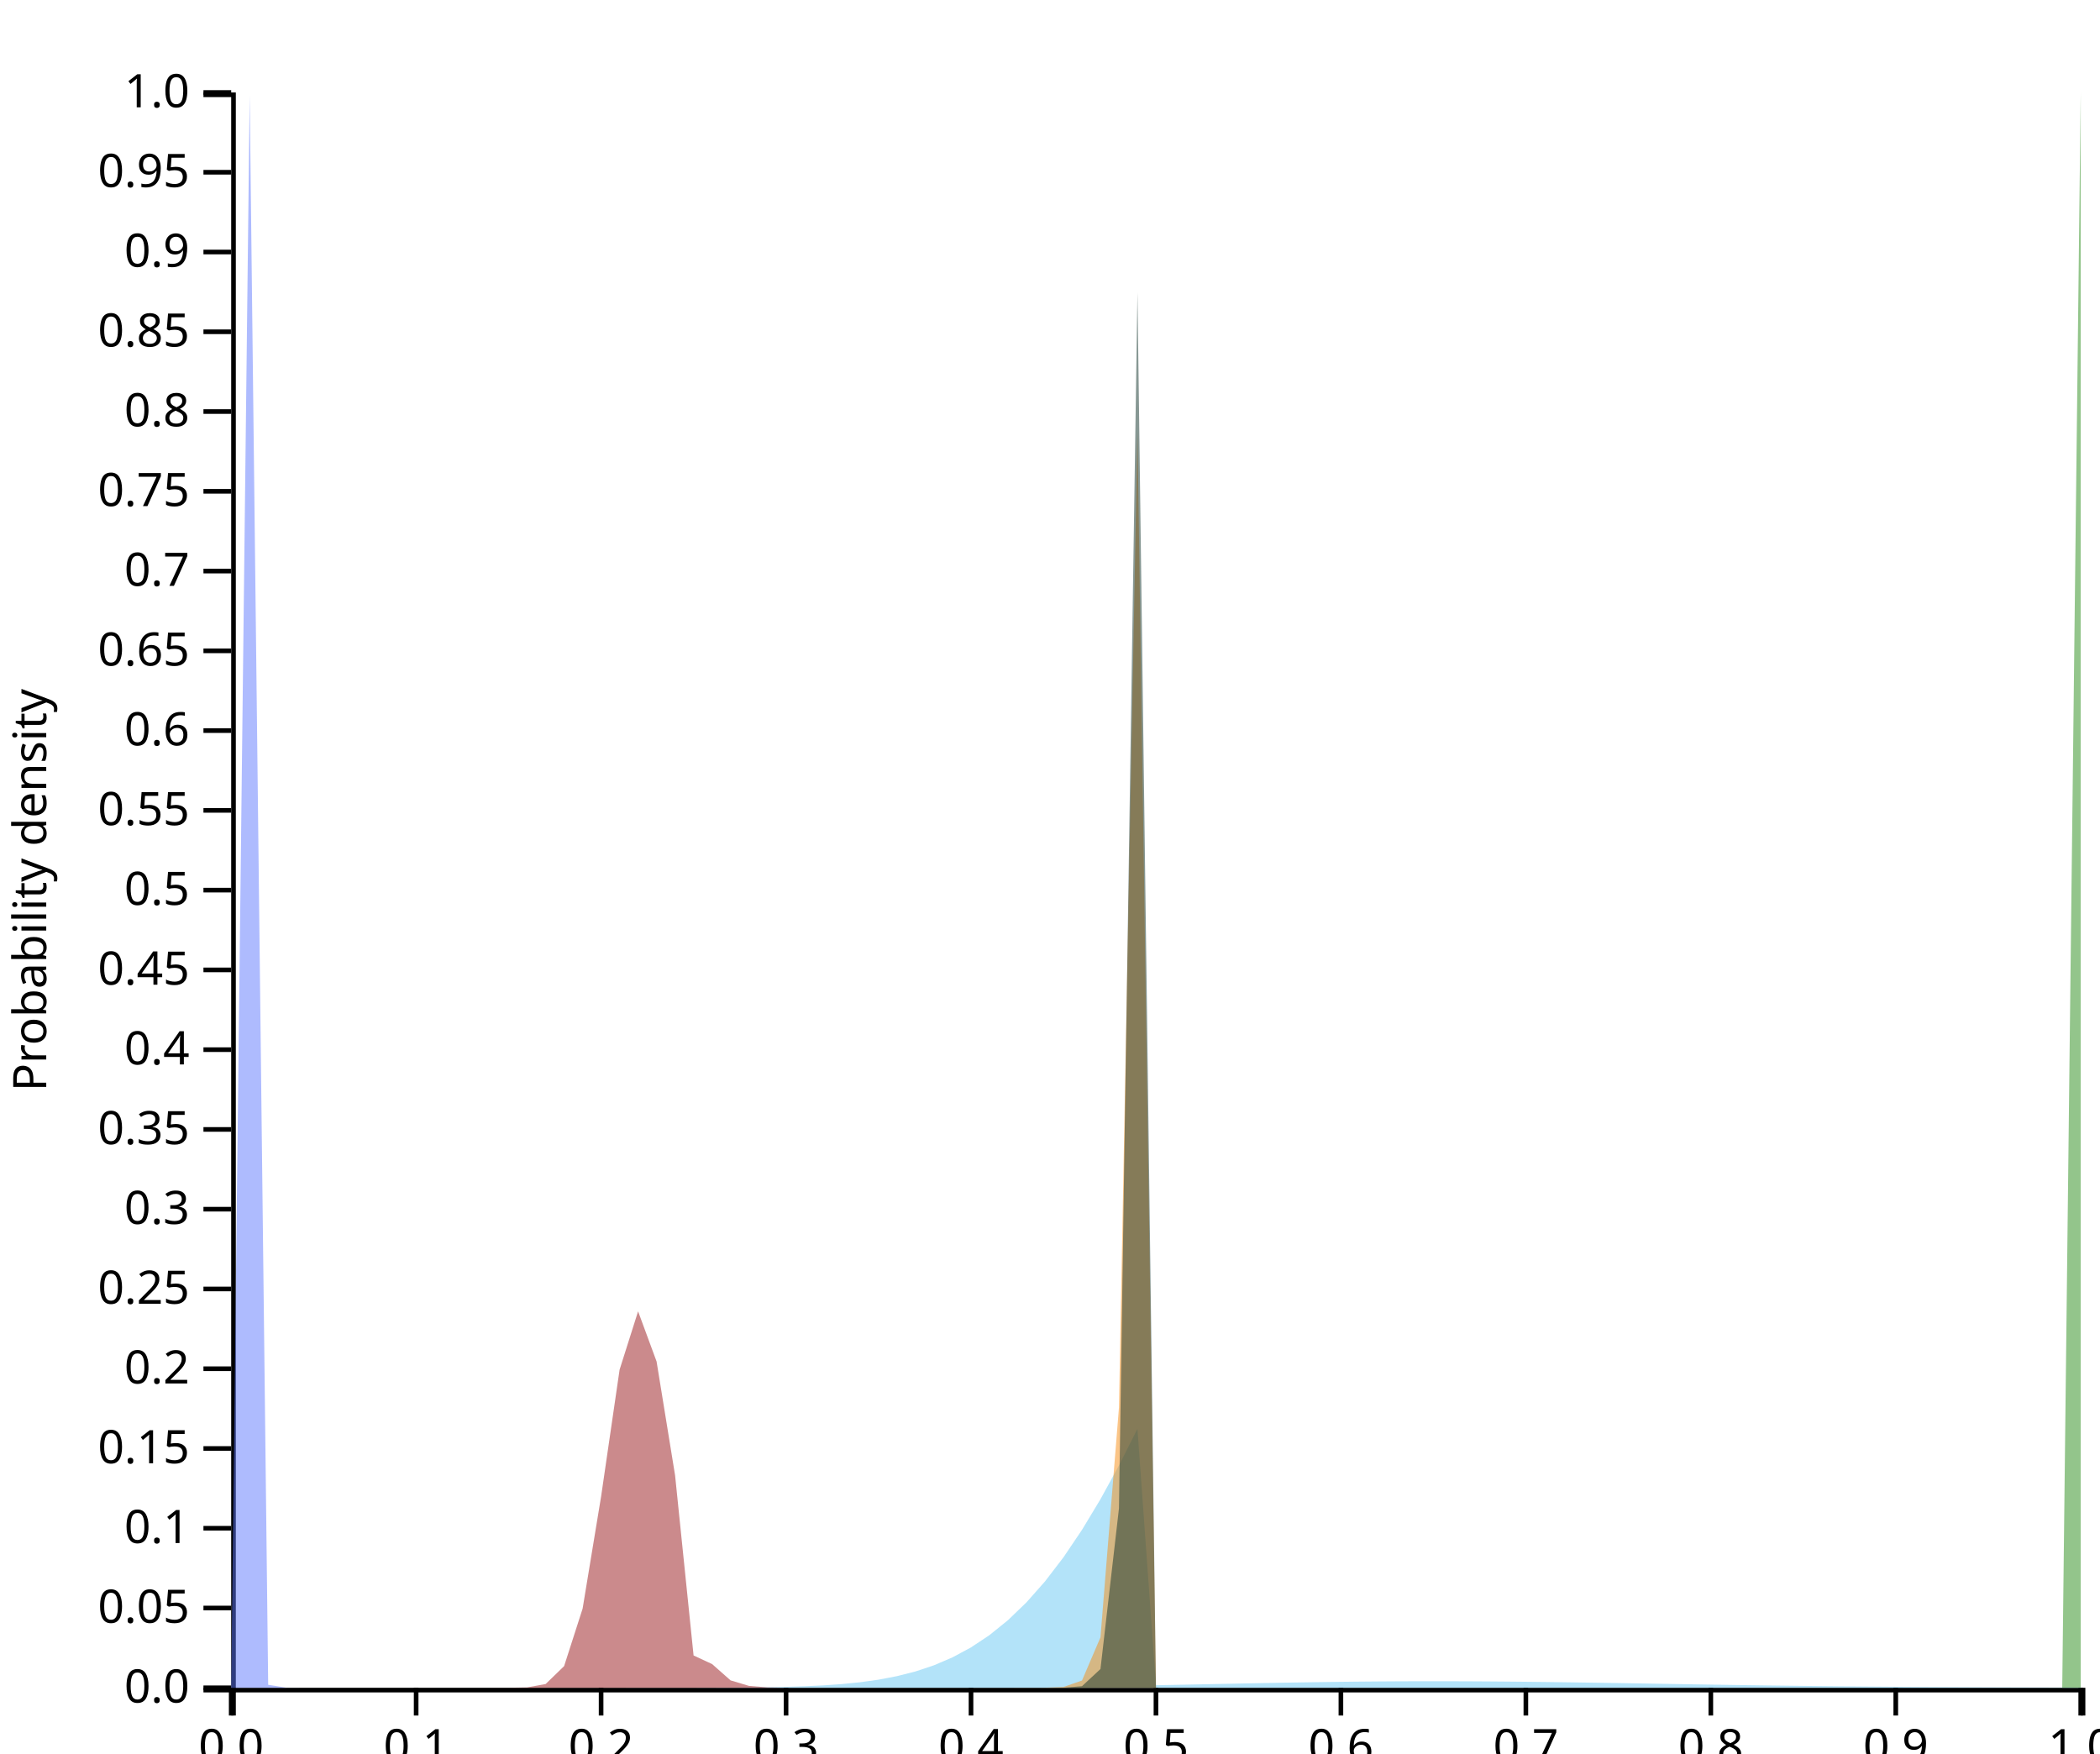
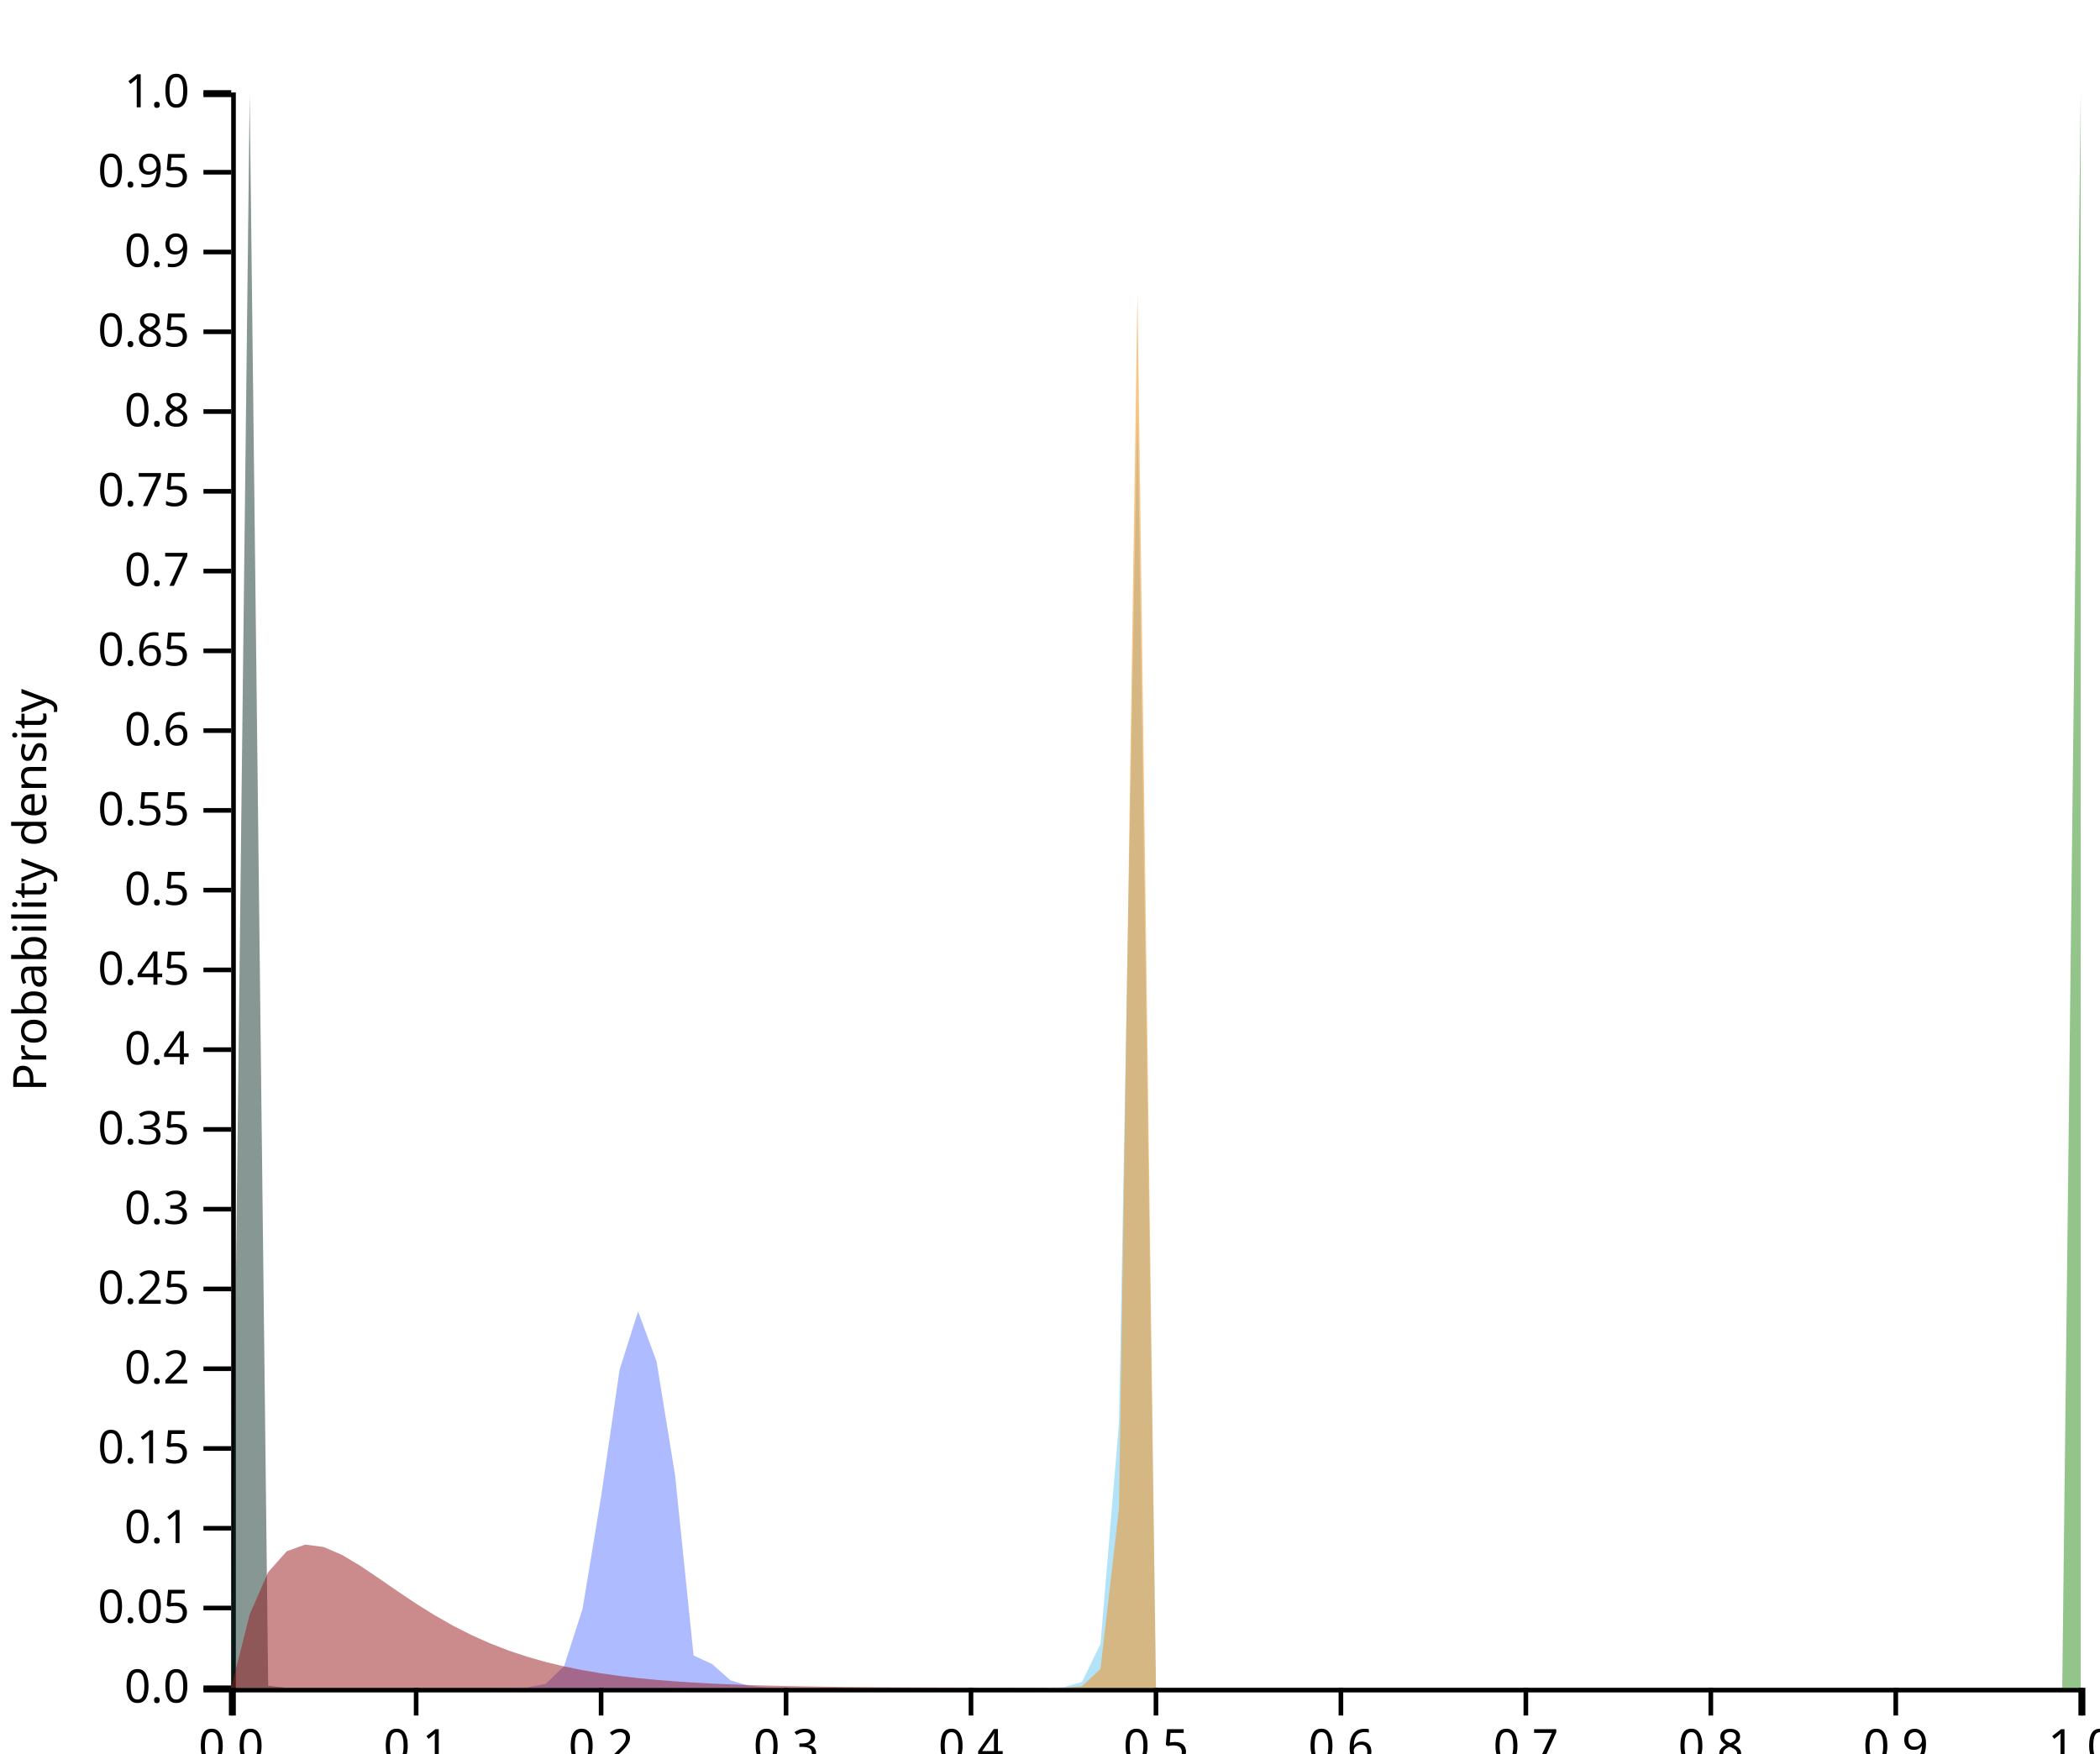
<svg xmlns="http://www.w3.org/2000/svg" baseProfile="full" version="1.1">
  <g fill="none" font-family="sans-serif" font-size="10" text-anchor="middle" transform="translate(0 365)">
    <path class="domain" d="M50.5,6V0.5H450.5V6" stroke="currentColor" />
    <g class="tick" opacity="1" transform="translate(50.0)">
      <line stroke="currentColor" y2="6" />
      <text dy="0.71em" fill="currentColor" y="9">0.0</text>
    </g>
    <g class="tick" opacity="1" transform="translate(90.0)">
      <line stroke="currentColor" y2="6" />
      <text dy="0.71em" fill="currentColor" y="9">0.1</text>
    </g>
    <g class="tick" opacity="1" transform="translate(130.0)">
      <line stroke="currentColor" y2="6" />
      <text dy="0.71em" fill="currentColor" y="9">0.2</text>
    </g>
    <g class="tick" opacity="1" transform="translate(170.0)">
      <line stroke="currentColor" y2="6" />
      <text dy="0.71em" fill="currentColor" y="9">0.3</text>
    </g>
    <g class="tick" opacity="1" transform="translate(210.0)">
      <line stroke="currentColor" y2="6" />
      <text dy="0.71em" fill="currentColor" y="9">0.4</text>
    </g>
    <g class="tick" opacity="1" transform="translate(250.0)">
      <line stroke="currentColor" y2="6" />
      <text dy="0.71em" fill="currentColor" y="9">0.5</text>
    </g>
    <g class="tick" opacity="1" transform="translate(290.0)">
      <line stroke="currentColor" y2="6" />
      <text dy="0.71em" fill="currentColor" y="9">0.6</text>
    </g>
    <g class="tick" opacity="1" transform="translate(330.0)">
      <line stroke="currentColor" y2="6" />
      <text dy="0.71em" fill="currentColor" y="9">0.7</text>
    </g>
    <g class="tick" opacity="1" transform="translate(370.0)">
      <line stroke="currentColor" y2="6" />
      <text dy="0.71em" fill="currentColor" y="9">0.8</text>
    </g>
    <g class="tick" opacity="1" transform="translate(410.0)">
      <line stroke="currentColor" y2="6" />
      <text dy="0.71em" fill="currentColor" y="9">0.9</text>
    </g>
    <g class="tick" opacity="1" transform="translate(450.0)">
      <line stroke="currentColor" y2="6" />
      <text dy="0.71em" fill="currentColor" y="9">1.0</text>
    </g>
  </g>
  <g fill="none" font-family="sans-serif" font-size="10" text-anchor="end" transform="translate(50 0)">
    <path class="domain" d="M-6,365.5H0.5V20.5H-6" stroke="currentColor" />
    <g class="tick" opacity="1" transform="translate(0, 365.0)">
      <line stroke="currentColor" x2="-6" />
      <text dy="0.32em" fill="currentColor" x="-9">0.0</text>
    </g>
    <g class="tick" opacity="1" transform="translate(0, 347.75)">
      <line stroke="currentColor" x2="-6" />
      <text dy="0.32em" fill="currentColor" x="-9">0.05</text>
    </g>
    <g class="tick" opacity="1" transform="translate(0, 330.5)">
      <line stroke="currentColor" x2="-6" />
      <text dy="0.32em" fill="currentColor" x="-9">0.1</text>
    </g>
    <g class="tick" opacity="1" transform="translate(0, 313.25)">
      <line stroke="currentColor" x2="-6" />
      <text dy="0.32em" fill="currentColor" x="-9">0.15</text>
    </g>
    <g class="tick" opacity="1" transform="translate(0, 296.0)">
      <line stroke="currentColor" x2="-6" />
      <text dy="0.32em" fill="currentColor" x="-9">0.2</text>
    </g>
    <g class="tick" opacity="1" transform="translate(0, 278.75)">
      <line stroke="currentColor" x2="-6" />
      <text dy="0.32em" fill="currentColor" x="-9">0.25</text>
    </g>
    <g class="tick" opacity="1" transform="translate(0, 261.5)">
      <line stroke="currentColor" x2="-6" />
      <text dy="0.32em" fill="currentColor" x="-9">0.3</text>
    </g>
    <g class="tick" opacity="1" transform="translate(0, 244.25)">
      <line stroke="currentColor" x2="-6" />
      <text dy="0.32em" fill="currentColor" x="-9">0.35</text>
    </g>
    <g class="tick" opacity="1" transform="translate(0, 227.0)">
      <line stroke="currentColor" x2="-6" />
      <text dy="0.32em" fill="currentColor" x="-9">0.4</text>
    </g>
    <g class="tick" opacity="1" transform="translate(0, 209.75)">
      <line stroke="currentColor" x2="-6" />
      <text dy="0.32em" fill="currentColor" x="-9">0.45</text>
    </g>
    <g class="tick" opacity="1" transform="translate(0, 192.5)">
      <line stroke="currentColor" x2="-6" />
      <text dy="0.32em" fill="currentColor" x="-9">0.5</text>
    </g>
    <g class="tick" opacity="1" transform="translate(0, 175.25)">
      <line stroke="currentColor" x2="-6" />
      <text dy="0.32em" fill="currentColor" x="-9">0.55</text>
    </g>
    <g class="tick" opacity="1" transform="translate(0, 158.0)">
      <line stroke="currentColor" x2="-6" />
      <text dy="0.32em" fill="currentColor" x="-9">0.6</text>
    </g>
    <g class="tick" opacity="1" transform="translate(0, 140.75)">
      <line stroke="currentColor" x2="-6" />
      <text dy="0.32em" fill="currentColor" x="-9">0.65</text>
    </g>
    <g class="tick" opacity="1" transform="translate(0, 123.5)">
      <line stroke="currentColor" x2="-6" />
      <text dy="0.32em" fill="currentColor" x="-9">0.7</text>
    </g>
    <g class="tick" opacity="1" transform="translate(0, 106.25)">
      <line stroke="currentColor" x2="-6" />
      <text dy="0.32em" fill="currentColor" x="-9">0.75</text>
    </g>
    <g class="tick" opacity="1" transform="translate(0, 89.0)">
      <line stroke="currentColor" x2="-6" />
      <text dy="0.32em" fill="currentColor" x="-9">0.8</text>
    </g>
    <g class="tick" opacity="1" transform="translate(0, 71.75)">
      <line stroke="currentColor" x2="-6" />
      <text dy="0.32em" fill="currentColor" x="-9">0.85</text>
    </g>
    <g class="tick" opacity="1" transform="translate(0, 54.5)">
      <line stroke="currentColor" x2="-6" />
      <text dy="0.32em" fill="currentColor" x="-9">0.9</text>
    </g>
    <g class="tick" opacity="1" transform="translate(0, 37.25)">
      <line stroke="currentColor" x2="-6" />
      <text dy="0.32em" fill="currentColor" x="-9">0.95</text>
    </g>
    <g class="tick" opacity="1" transform="translate(0, 20.0)">
      <line stroke="currentColor" x2="-6" />
      <text dy="0.32em" fill="currentColor" x="-9">1.0</text>
    </g>
  </g>
  <text font-family="sans-serif" font-size="10px" text-anchor="middle" x="250" y="395">CCF</text>
  <text font-family="sans-serif" font-size="10px" text-anchor="middle" transform="rotate(-90 10 192.5)" x="10" y="192.5">Probability density</text>
  <polygon fill="rgb(39,140,24)" opacity="0.5" points=" 50.0,365.0 54.0,365.0 58.0,365.0 62.0,365.0 66.0,365.0 70.0,365.0 74.0,365.0 78.0,365.0 82.0,365.0 86.0,365.0 90.0,365.0 94.0,365.0 98.0,365.0 102.0,365.0 106.0,365.0 110.0,365.0 114.0,365.0 118.0,365.0 122.0,365.0 126.0,365.0 130.0,365.0 134.0,365.0 138.0,365.0 142.0,365.0 146.0,365.0 150.0,365.0 154.0,365.0 158.0,365.0 162.0,365.0 166.0,365.0 170.0,365.0 174.0,365.0 178.0,365.0 182.0,365.0 186.0,365.0 190.0,365.0 194.0,365.0 198.0,365.0 202.0,365.0 206.0,365.0 210.0,365.0 214.0,365.0 218.0,365.0 222.0,365.0 226.0,365.0 230.0,365.0 234.0,365.0 238.0,365.0 242.0,365.0 246.0,365.0 250.0,365.0 254.0,365.0 258.0,365.0 262.0,365.0 266.0,365.0 270.0,365.0 274.0,365.0 278.0,365.0 282.0,365.0 286.0,365.0 290.0,365.0 294.0,365.0 298.0,365.0 302.0,365.0 306.0,365.0 310.0,365.0 314.0,365.0 318.0,365.0 322.0,365.0 326.0,365.0 330.0,365.0 334.0,365.0 338.0,365.0 342.0,365.0 346.0,365.0 350.0,365.0 354.0,365.0 358.0,365.0 362.0,365.0 366.0,365.0 370.0,365.0 374.0,365.0 378.0,365.0 382.0,365.0 386.0,365.0 390.0,365.0 394.0,365.0 398.0,365.0 402.0,365.0 406.0,365.0 410.0,365.0 414.0,365.0 418.0,365.0 422.0,365.0 426.0,365.0 430.0,365.0 434.0,365.0 438.0,365.0 442.0,365 446.0,364.994 450.0,20.005 450.0,365 446.0,365 442.0,365 438.0,365 434.0,365 430.0,365 426.0,365 422.0,365 418.0,365 414,365 410,365 406,365 402,365 398,365 394,365 390,365 386,365 382,365 378,365 374,365 370,365 366,365 362,365 358,365 354,365 350,365 346,365 342,365 338,365 334,365 330,365 326,365 322,365 318,365 314,365 310,365 306,365 302,365 298,365 294,365 290,365 286,365 282,365 278,365 274,365 270,365 266,365 262,365 258,365 254,365 250,365 246,365 242,365 238,365 234,365 230,365 226,365 222,365 218,365 214,365 210,365 206,365 202,365 198,365 194,365 190,365 186,365 182,365 178,365 174,365 170,365 166,365 162,365 158,365 154,365 150,365 146,365 142,365 138,365 134,365 130,365 126,365 122,365 118,365 114,365 110,365 106,365 102,365 98,365 94,365 90,365 86,365 82,365 78,365 74,365 70,365 66,365 62,365 58,365 54,365 50,365" stroke="none" />
-   <polygon fill="rgb(103,200,243)" opacity="0.5" points=" 50.0,365.0 54.0,365.0 58.0,365.0 62.0,365.0 66.0,365.0 70.0,365.0 74.0,365.0 78.0,365.0 82.0,365.0 86.0,365.0 90.0,365.0 94.0,365 98.0,365 102.0,365 106.0,365 110.0,365 114.0,365 118.0,365 122.0,365 126.0,365 130.0,365 134.0,365 138.0,364.999 142.0,364.997 146.0,364.995 150.0,364.989 154.0,364.979 158.0,364.961 162.0,364.93 166.0,364.88 170.0,364.798 174.0,364.672 178.0,364.482 182.0,364.203 186.0,363.804 190.0,363.246 194.0,362.483 198.0,361.464 202.0,360.13 206.0,358.419 210.0,356.265 214.0,353.604 218.0,350.374 222.0,346.52 226.0,341.999 230.0,336.779 234.0,330.848 238.0,324.215 242.0,316.909 246.0,308.984 250.0,364.444 254.0,364.368 258.0,364.288 262.0,364.207 266.0,364.126 270.0,364.046 274.0,363.968 278.0,363.895 282.0,363.827 286.0,363.765 290.0,363.711 294.0,363.666 298.0,363.631 302.0,363.605 306.0,363.589 310.0,363.584 314.0,363.589 318.0,363.604 322.0,363.628 326.0,363.661 330.0,363.701 334.0,363.748 338.0,363.801 342.0,363.859 346.0,363.92 350.0,363.984 354.0,364.05 358.0,364.116 362.0,364.183 366.0,364.248 370.0,364.312 374.0,364.373 378.0,364.432 382.0,364.488 386.0,364.541 390.0,364.59 394.0,364.636 398.0,364.678 402.0,364.716 406.0,364.751 410.0,364.783 414.0,364.811 418.0,364.837 422.0,364.859 426.0,364.879 430.0,364.897 434.0,364.912 438.0,364.925 442.0,364.937 446.0,364.946 450.0,364.955 450.0,365 446.0,365 442.0,365 438.0,365 434.0,365 430.0,365 426.0,365 422.0,365 418.0,365 414,365 410,365 406,365 402,365 398,365 394,365 390,365 386,365 382,365 378,365 374,365 370,365 366,365 362,365 358,365 354,365 350,365 346,365 342,365 338,365 334,365 330,365 326,365 322,365 318,365 314,365 310,365 306,365 302,365 298,365 294,365 290,365 286,365 282,365 278,365 274,365 270,365 266,365 262,365 258,365 254,365 250,365 246,365 242,365 238,365 234,365 230,365 226,365 222,365 218,365 214,365 210,365 206,365 202,365 198,365 194,365 190,365 186,365 182,365 178,365 174,365 170,365 166,365 162,365 158,365 154,365 150,365 146,365 142,365 138,365 134,365 130,365 126,365 122,365 118,365 114,365 110,365 106,365 102,365 98,365 94,365 90,365 86,365 82,365 78,365 74,365 70,365 66,365 62,365 58,365 54,365 50,365" stroke="none" />
-   <polygon fill="rgb(248,139,16)" opacity="0.5" points=" 50.0,365.0 54.0,365.0 58.0,365.0 62.0,365.0 66.0,365.0 70.0,365.0 74.0,365.0 78.0,365.0 82.0,365.0 86.0,365.0 90.0,365.0 94.0,365.0 98.0,365.0 102.0,365.0 106.0,365.0 110.0,365.0 114.0,365.0 118.0,365.0 122.0,365.0 126.0,365.0 130.0,365.0 134.0,365.0 138.0,365.0 142.0,365.0 146.0,365.0 150.0,365.0 154.0,365.0 158.0,365.0 162.0,365.0 166.0,365.0 170.0,365.0 174.0,365.0 178.0,365.0 182.0,365.0 186.0,365.0 190.0,365.0 194.0,365.0 198.0,365.0 202.0,365.0 206.0,365 210.0,365 214.0,365 218.0,365 222.0,364.999 226.0,364.984 230.0,364.821 234.0,363.429 238.0,354.089 242.0,304.382 246.0,93.298 250.0,365.0 254.0,365.0 258.0,365.0 262.0,365.0 266.0,365.0 270.0,365.0 274.0,365.0 278.0,365.0 282.0,365.0 286.0,365.0 290.0,365.0 294.0,365.0 298.0,365.0 302.0,365.0 306.0,365.0 310.0,365.0 314.0,365.0 318.0,365.0 322.0,365.0 326.0,365.0 330.0,365.0 334.0,365.0 338.0,365.0 342.0,365.0 346.0,365.0 350.0,365.0 354.0,365.0 358.0,365.0 362.0,365.0 366.0,365.0 370.0,365.0 374.0,365.0 378.0,365.0 382.0,365.0 386.0,365.0 390.0,365.0 394.0,365.0 398.0,365.0 402.0,365.0 406.0,365.0 410.0,365.0 414.0,365.0 418.0,365.0 422.0,365.0 426.0,365.0 430.0,365.0 434.0,365.0 438.0,365.0 442.0,365.0 446.0,365.0 450.0,365.0 450.0,365 446.0,365 442.0,365 438.0,365 434.0,365 430.0,365 426.0,365 422.0,365 418.0,365 414,365 410,365 406,365 402,365 398,365 394,365 390,365 386,365 382,365 378,365 374,365 370,365 366,365 362,365 358,365 354,365 350,365 346,365 342,365 338,365 334,365 330,365 326,365 322,365 318,365 314,365 310,365 306,365 302,365 298,365 294,365 290,365 286,365 282,365 278,365 274,365 270,365 266,365 262,365 258,365 254,365 250,365 246,365 242,365 238,365 234,365 230,365 226,365 222,365 218,365 214,365 210,365 206,365 202,365 198,365 194,365 190,365 186,365 182,365 178,365 174,365 170,365 166,365 162,365 158,365 154,365 150,365 146,365 142,365 138,365 134,365 130,365 126,365 122,365 118,365 114,365 110,365 106,365 102,365 98,365 94,365 90,365 86,365 82,365 78,365 74,365 70,365 66,365 62,365 58,365 54,365 50,365" stroke="none" />
-   <polygon fill="rgb(16,49,41)" opacity="0.5" points=" 50.0,365.0 54.0,365.0 58.0,365.0 62.0,365.0 66.0,365.0 70.0,365.0 74.0,365.0 78.0,365.0 82.0,365.0 86.0,365.0 90.0,365.0 94.0,365.0 98.0,365.0 102.0,365.0 106.0,365.0 110.0,365.0 114.0,365.0 118.0,365.0 122.0,365.0 126.0,365.0 130.0,365.0 134.0,365.0 138.0,365.0 142.0,365.0 146.0,365.0 150.0,365.0 154.0,365.0 158.0,365.0 162.0,365.0 166.0,365.0 170.0,365.0 174.0,365.0 178.0,365.0 182.0,365.0 186.0,365.0 190.0,365.0 194.0,365.0 198.0,365.0 202.0,365.0 206.0,365.0 210.0,365 214.0,365 218.0,365 222.0,365 226.0,364.999 230.0,364.977 234.0,364.657 238.0,360.94 242.0,326.202 246.0,63.226 250.0,365.0 254.0,365.0 258.0,365.0 262.0,365.0 266.0,365.0 270.0,365.0 274.0,365.0 278.0,365.0 282.0,365.0 286.0,365.0 290.0,365.0 294.0,365.0 298.0,365.0 302.0,365.0 306.0,365.0 310.0,365.0 314.0,365.0 318.0,365.0 322.0,365.0 326.0,365.0 330.0,365.0 334.0,365.0 338.0,365.0 342.0,365.0 346.0,365.0 350.0,365.0 354.0,365.0 358.0,365.0 362.0,365.0 366.0,365.0 370.0,365.0 374.0,365.0 378.0,365.0 382.0,365.0 386.0,365.0 390.0,365.0 394.0,365.0 398.0,365.0 402.0,365.0 406.0,365.0 410.0,365.0 414.0,365.0 418.0,365.0 422.0,365.0 426.0,365.0 430.0,365.0 434.0,365.0 438.0,365.0 442.0,365.0 446.0,365.0 450.0,365.0 450.0,365 446.0,365 442.0,365 438.0,365 434.0,365 430.0,365 426.0,365 422.0,365 418.0,365 414,365 410,365 406,365 402,365 398,365 394,365 390,365 386,365 382,365 378,365 374,365 370,365 366,365 362,365 358,365 354,365 350,365 346,365 342,365 338,365 334,365 330,365 326,365 322,365 318,365 314,365 310,365 306,365 302,365 298,365 294,365 290,365 286,365 282,365 278,365 274,365 270,365 266,365 262,365 258,365 254,365 250,365 246,365 242,365 238,365 234,365 230,365 226,365 222,365 218,365 214,365 210,365 206,365 202,365 198,365 194,365 190,365 186,365 182,365 178,365 174,365 170,365 166,365 162,365 158,365 154,365 150,365 146,365 142,365 138,365 134,365 130,365 126,365 122,365 118,365 114,365 110,365 106,365 102,365 98,365 94,365 90,365 86,365 82,365 78,365 74,365 70,365 66,365 62,365 58,365 54,365 50,365" stroke="none" />
-   <polygon fill="rgb(93,119,254)" opacity="0.5" points=" 50.0,365.0 54.0,20.646 58.0,364.355 62.0,364.999 66.0,365 70.0,365 74.0,365.0 78.0,365.0 82.0,365.0 86.0,365.0 90.0,365.0 94.0,365.0 98.0,365.0 102.0,365.0 106.0,365.0 110.0,365.0 114.0,365.0 118.0,365.0 122.0,365.0 126.0,365.0 130.0,365.0 134.0,365.0 138.0,365.0 142.0,365.0 146.0,365.0 150.0,365.0 154.0,365.0 158.0,365.0 162.0,365.0 166.0,365.0 170.0,365.0 174.0,365.0 178.0,365.0 182.0,365.0 186.0,365.0 190.0,365.0 194.0,365.0 198.0,365.0 202.0,365.0 206.0,365.0 210.0,365.0 214.0,365.0 218.0,365.0 222.0,365.0 226.0,365.0 230.0,365.0 234.0,365.0 238.0,365.0 242.0,365.0 246.0,365.0 250.0,365.0 254.0,365.0 258.0,365.0 262.0,365.0 266.0,365.0 270.0,365.0 274.0,365.0 278.0,365.0 282.0,365.0 286.0,365.0 290.0,365.0 294.0,365.0 298.0,365.0 302.0,365.0 306.0,365.0 310.0,365.0 314.0,365.0 318.0,365.0 322.0,365.0 326.0,365.0 330.0,365.0 334.0,365.0 338.0,365.0 342.0,365.0 346.0,365.0 350.0,365.0 354.0,365.0 358.0,365.0 362.0,365.0 366.0,365.0 370.0,365.0 374.0,365.0 378.0,365.0 382.0,365.0 386.0,365.0 390.0,365.0 394.0,365.0 398.0,365.0 402.0,365.0 406.0,365.0 410.0,365.0 414.0,365.0 418.0,365.0 422.0,365.0 426.0,365.0 430.0,365.0 434.0,365.0 438.0,365.0 442.0,365.0 446.0,365.0 450.0,365.0 450.0,365 446.0,365 442.0,365 438.0,365 434.0,365 430.0,365 426.0,365 422.0,365 418.0,365 414,365 410,365 406,365 402,365 398,365 394,365 390,365 386,365 382,365 378,365 374,365 370,365 366,365 362,365 358,365 354,365 350,365 346,365 342,365 338,365 334,365 330,365 326,365 322,365 318,365 314,365 310,365 306,365 302,365 298,365 294,365 290,365 286,365 282,365 278,365 274,365 270,365 266,365 262,365 258,365 254,365 250,365 246,365 242,365 238,365 234,365 230,365 226,365 222,365 218,365 214,365 210,365 206,365 202,365 198,365 194,365 190,365 186,365 182,365 178,365 174,365 170,365 166,365 162,365 158,365 154,365 150,365 146,365 142,365 138,365 134,365 130,365 126,365 122,365 118,365 114,365 110,365 106,365 102,365 98,365 94,365 90,365 86,365 82,365 78,365 74,365 70,365 66,365 62,365 58,365 54,365 50,365" stroke="none" />
-   <polygon fill="rgb(152,22,26)" opacity="0.5" points=" 50.0,365.0 54.0,365.0 58.0,365.0 62.0,365.0 66.0,365.0 70.0,365.0 74.0,365.0 78.0,365.0 82.0,365.0 86.0,365.0 90.0,365.0 94.0,365.0 98.0,365 102.0,365 106.0,365 110.0,364.995 114.0,364.916 118.0,364.189 122.0,360.315 126.0,347.888 130.0,323.637 134.0,296.204 138.0,283.589 142.0,294.436 146.0,319.055 150.0,358.016 154.0,359.867 158.0,363.398 162.0,364.595 166.0,364.916 170.0,364.986 174.0,364.998 178.0,365 182.0,365 186.0,365 190.0,365 194.0,365 198.0,365 202.0,365.0 206.0,365.0 210.0,365.0 214.0,365.0 218.0,365.0 222.0,365.0 226.0,365.0 230.0,365.0 234.0,365.0 238.0,365.0 242.0,365.0 246.0,365.0 250.0,365.0 254.0,365.0 258.0,365.0 262.0,365.0 266.0,365.0 270.0,365.0 274.0,365.0 278.0,365.0 282.0,365.0 286.0,365.0 290.0,365.0 294.0,365.0 298.0,365.0 302.0,365.0 306.0,365.0 310.0,365.0 314.0,365.0 318.0,365.0 322.0,365.0 326.0,365.0 330.0,365.0 334.0,365.0 338.0,365.0 342.0,365.0 346.0,365.0 350.0,365.0 354.0,365.0 358.0,365.0 362.0,365.0 366.0,365.0 370.0,365.0 374.0,365.0 378.0,365.0 382.0,365.0 386.0,365.0 390.0,365.0 394.0,365.0 398.0,365.0 402.0,365.0 406.0,365.0 410.0,365.0 414.0,365.0 418.0,365.0 422.0,365.0 426.0,365.0 430.0,365.0 434.0,365.0 438.0,365.0 442.0,365.0 446.0,365.0 450.0,365.0 450.0,365 446.0,365 442.0,365 438.0,365 434.0,365 430.0,365 426.0,365 422.0,365 418.0,365 414,365 410,365 406,365 402,365 398,365 394,365 390,365 386,365 382,365 378,365 374,365 370,365 366,365 362,365 358,365 354,365 350,365 346,365 342,365 338,365 334,365 330,365 326,365 322,365 318,365 314,365 310,365 306,365 302,365 298,365 294,365 290,365 286,365 282,365 278,365 274,365 270,365 266,365 262,365 258,365 254,365 250,365 246,365 242,365 238,365 234,365 230,365 226,365 222,365 218,365 214,365 210,365 206,365 202,365 198,365 194,365 190,365 186,365 182,365 178,365 174,365 170,365 166,365 162,365 158,365 154,365 150,365 146,365 142,365 138,365 134,365 130,365 126,365 122,365 118,365 114,365 110,365 106,365 102,365 98,365 94,365 90,365 86,365 82,365 78,365 74,365 70,365 66,365 62,365 58,365 54,365 50,365" stroke="none" />
+   <polygon fill="rgb(103,200,243)" opacity="0.5" points=" 50.0,365.0 54.0,365.0 58.0,365.0 62.0,365.0 66.0,365.0 70.0,365.0 74.0,365.0 78.0,365.0 82.0,365.0 86.0,365.0 90.0,365.0 94.0,365.0 98.0,365.0 102.0,365.0 106.0,365.0 110.0,365.0 114.0,365.0 118.0,365.0 122.0,365.0 126.0,365.0 130.0,365.0 134.0,365.0 138.0,365.0 142.0,365.0 146.0,365.0 150.0,365.0 154.0,365.0 158.0,365.0 162.0,365.0 166.0,365.0 170.0,365.0 174.0,365.0 178.0,365.0 182.0,365.0 186.0,365.0 190.0,365.0 194.0,365.0 198.0,365.0 202.0,365.0 206.0,365 210.0,365 214.0,365 218.0,365 222.0,364.999 226.0,364.989 230.0,364.87 234.0,363.75 238.0,355.512 242.0,307.762 246.0,88.117 250.0,365.0 254.0,365.0 258.0,365.0 262.0,365.0 266.0,365.0 270.0,365.0 274.0,365.0 278.0,365.0 282.0,365.0 286.0,365.0 290.0,365.0 294.0,365.0 298.0,365.0 302.0,365.0 306.0,365.0 310.0,365.0 314.0,365.0 318.0,365.0 322.0,365.0 326.0,365.0 330.0,365.0 334.0,365.0 338.0,365.0 342.0,365.0 346.0,365.0 350.0,365.0 354.0,365.0 358.0,365.0 362.0,365.0 366.0,365.0 370.0,365.0 374.0,365.0 378.0,365.0 382.0,365.0 386.0,365.0 390.0,365.0 394.0,365.0 398.0,365.0 402.0,365.0 406.0,365.0 410.0,365.0 414.0,365.0 418.0,365.0 422.0,365.0 426.0,365.0 430.0,365.0 434.0,365.0 438.0,365.0 442.0,365.0 446.0,365.0 450.0,365.0 450.0,365 446.0,365 442.0,365 438.0,365 434.0,365 430.0,365 426.0,365 422.0,365 418.0,365 414,365 410,365 406,365 402,365 398,365 394,365 390,365 386,365 382,365 378,365 374,365 370,365 366,365 362,365 358,365 354,365 350,365 346,365 342,365 338,365 334,365 330,365 326,365 322,365 318,365 314,365 310,365 306,365 302,365 298,365 294,365 290,365 286,365 282,365 278,365 274,365 270,365 266,365 262,365 258,365 254,365 250,365 246,365 242,365 238,365 234,365 230,365 226,365 222,365 218,365 214,365 210,365 206,365 202,365 198,365 194,365 190,365 186,365 182,365 178,365 174,365 170,365 166,365 162,365 158,365 154,365 150,365 146,365 142,365 138,365 134,365 130,365 126,365 122,365 118,365 114,365 110,365 106,365 102,365 98,365 94,365 90,365 86,365 82,365 78,365 74,365 70,365 66,365 62,365 58,365 54,365 50,365" stroke="none" />
+   <polygon fill="rgb(248,139,16)" opacity="0.5" points=" 50.0,365.0 54.0,365.0 58.0,365.0 62.0,365.0 66.0,365.0 70.0,365.0 74.0,365.0 78.0,365.0 82.0,365.0 86.0,365.0 90.0,365.0 94.0,365.0 98.0,365.0 102.0,365.0 106.0,365.0 110.0,365.0 114.0,365.0 118.0,365.0 122.0,365.0 126.0,365.0 130.0,365.0 134.0,365.0 138.0,365.0 142.0,365.0 146.0,365.0 150.0,365.0 154.0,365.0 158.0,365.0 162.0,365.0 166.0,365.0 170.0,365.0 174.0,365.0 178.0,365.0 182.0,365.0 186.0,365.0 190.0,365.0 194.0,365.0 198.0,365.0 202.0,365.0 206.0,365.0 210.0,365 214.0,365 218.0,365 222.0,365 226.0,364.999 230.0,364.977 234.0,364.657 238.0,360.94 242.0,326.202 246.0,63.226 250.0,365.0 254.0,365.0 258.0,365.0 262.0,365.0 266.0,365.0 270.0,365.0 274.0,365.0 278.0,365.0 282.0,365.0 286.0,365.0 290.0,365.0 294.0,365.0 298.0,365.0 302.0,365.0 306.0,365.0 310.0,365.0 314.0,365.0 318.0,365.0 322.0,365.0 326.0,365.0 330.0,365.0 334.0,365.0 338.0,365.0 342.0,365.0 346.0,365.0 350.0,365.0 354.0,365.0 358.0,365.0 362.0,365.0 366.0,365.0 370.0,365.0 374.0,365.0 378.0,365.0 382.0,365.0 386.0,365.0 390.0,365.0 394.0,365.0 398.0,365.0 402.0,365.0 406.0,365.0 410.0,365.0 414.0,365.0 418.0,365.0 422.0,365.0 426.0,365.0 430.0,365.0 434.0,365.0 438.0,365.0 442.0,365.0 446.0,365.0 450.0,365.0 450.0,365 446.0,365 442.0,365 438.0,365 434.0,365 430.0,365 426.0,365 422.0,365 418.0,365 414,365 410,365 406,365 402,365 398,365 394,365 390,365 386,365 382,365 378,365 374,365 370,365 366,365 362,365 358,365 354,365 350,365 346,365 342,365 338,365 334,365 330,365 326,365 322,365 318,365 314,365 310,365 306,365 302,365 298,365 294,365 290,365 286,365 282,365 278,365 274,365 270,365 266,365 262,365 258,365 254,365 250,365 246,365 242,365 238,365 234,365 230,365 226,365 222,365 218,365 214,365 210,365 206,365 202,365 198,365 194,365 190,365 186,365 182,365 178,365 174,365 170,365 166,365 162,365 158,365 154,365 150,365 146,365 142,365 138,365 134,365 130,365 126,365 122,365 118,365 114,365 110,365 106,365 102,365 98,365 94,365 90,365 86,365 82,365 78,365 74,365 70,365 66,365 62,365 58,365 54,365 50,365" stroke="none" />
+   <polygon fill="rgb(16,49,41)" opacity="0.5" points=" 50.0,365.0 54.0,20.41 58.0,364.59 62.0,365 66.0,365 70.0,365 74.0,365.0 78.0,365.0 82.0,365.0 86.0,365.0 90.0,365.0 94.0,365.0 98.0,365.0 102.0,365.0 106.0,365.0 110.0,365.0 114.0,365.0 118.0,365.0 122.0,365.0 126.0,365.0 130.0,365.0 134.0,365.0 138.0,365.0 142.0,365.0 146.0,365.0 150.0,365.0 154.0,365.0 158.0,365.0 162.0,365.0 166.0,365.0 170.0,365.0 174.0,365.0 178.0,365.0 182.0,365.0 186.0,365.0 190.0,365.0 194.0,365.0 198.0,365.0 202.0,365.0 206.0,365.0 210.0,365.0 214.0,365.0 218.0,365.0 222.0,365.0 226.0,365.0 230.0,365.0 234.0,365.0 238.0,365.0 242.0,365.0 246.0,365.0 250.0,365.0 254.0,365.0 258.0,365.0 262.0,365.0 266.0,365.0 270.0,365.0 274.0,365.0 278.0,365.0 282.0,365.0 286.0,365.0 290.0,365.0 294.0,365.0 298.0,365.0 302.0,365.0 306.0,365.0 310.0,365.0 314.0,365.0 318.0,365.0 322.0,365.0 326.0,365.0 330.0,365.0 334.0,365.0 338.0,365.0 342.0,365.0 346.0,365.0 350.0,365.0 354.0,365.0 358.0,365.0 362.0,365.0 366.0,365.0 370.0,365.0 374.0,365.0 378.0,365.0 382.0,365.0 386.0,365.0 390.0,365.0 394.0,365.0 398.0,365.0 402.0,365.0 406.0,365.0 410.0,365.0 414.0,365.0 418.0,365.0 422.0,365.0 426.0,365.0 430.0,365.0 434.0,365.0 438.0,365.0 442.0,365.0 446.0,365.0 450.0,365.0 450.0,365 446.0,365 442.0,365 438.0,365 434.0,365 430.0,365 426.0,365 422.0,365 418.0,365 414,365 410,365 406,365 402,365 398,365 394,365 390,365 386,365 382,365 378,365 374,365 370,365 366,365 362,365 358,365 354,365 350,365 346,365 342,365 338,365 334,365 330,365 326,365 322,365 318,365 314,365 310,365 306,365 302,365 298,365 294,365 290,365 286,365 282,365 278,365 274,365 270,365 266,365 262,365 258,365 254,365 250,365 246,365 242,365 238,365 234,365 230,365 226,365 222,365 218,365 214,365 210,365 206,365 202,365 198,365 194,365 190,365 186,365 182,365 178,365 174,365 170,365 166,365 162,365 158,365 154,365 150,365 146,365 142,365 138,365 134,365 130,365 126,365 122,365 118,365 114,365 110,365 106,365 102,365 98,365 94,365 90,365 86,365 82,365 78,365 74,365 70,365 66,365 62,365 58,365 54,365 50,365" stroke="none" />
+   <polygon fill="rgb(93,119,254)" opacity="0.5" points=" 50.0,365.0 54.0,365.0 58.0,365.0 62.0,365.0 66.0,365.0 70.0,365.0 74.0,365.0 78.0,365.0 82.0,365.0 86.0,365.0 90.0,365.0 94.0,365.0 98.0,365 102.0,365 106.0,365 110.0,364.995 114.0,364.916 118.0,364.189 122.0,360.315 126.0,347.888 130.0,323.637 134.0,296.204 138.0,283.589 142.0,294.436 146.0,319.055 150.0,358.016 154.0,359.867 158.0,363.398 162.0,364.595 166.0,364.916 170.0,364.986 174.0,364.998 178.0,365 182.0,365 186.0,365 190.0,365 194.0,365 198.0,365 202.0,365.0 206.0,365.0 210.0,365.0 214.0,365.0 218.0,365.0 222.0,365.0 226.0,365.0 230.0,365.0 234.0,365.0 238.0,365.0 242.0,365.0 246.0,365.0 250.0,365.0 254.0,365.0 258.0,365.0 262.0,365.0 266.0,365.0 270.0,365.0 274.0,365.0 278.0,365.0 282.0,365.0 286.0,365.0 290.0,365.0 294.0,365.0 298.0,365.0 302.0,365.0 306.0,365.0 310.0,365.0 314.0,365.0 318.0,365.0 322.0,365.0 326.0,365.0 330.0,365.0 334.0,365.0 338.0,365.0 342.0,365.0 346.0,365.0 350.0,365.0 354.0,365.0 358.0,365.0 362.0,365.0 366.0,365.0 370.0,365.0 374.0,365.0 378.0,365.0 382.0,365.0 386.0,365.0 390.0,365.0 394.0,365.0 398.0,365.0 402.0,365.0 406.0,365.0 410.0,365.0 414.0,365.0 418.0,365.0 422.0,365.0 426.0,365.0 430.0,365.0 434.0,365.0 438.0,365.0 442.0,365.0 446.0,365.0 450.0,365.0 450.0,365 446.0,365 442.0,365 438.0,365 434.0,365 430.0,365 426.0,365 422.0,365 418.0,365 414,365 410,365 406,365 402,365 398,365 394,365 390,365 386,365 382,365 378,365 374,365 370,365 366,365 362,365 358,365 354,365 350,365 346,365 342,365 338,365 334,365 330,365 326,365 322,365 318,365 314,365 310,365 306,365 302,365 298,365 294,365 290,365 286,365 282,365 278,365 274,365 270,365 266,365 262,365 258,365 254,365 250,365 246,365 242,365 238,365 234,365 230,365 226,365 222,365 218,365 214,365 210,365 206,365 202,365 198,365 194,365 190,365 186,365 182,365 178,365 174,365 170,365 166,365 162,365 158,365 154,365 150,365 146,365 142,365 138,365 134,365 130,365 126,365 122,365 118,365 114,365 110,365 106,365 102,365 98,365 94,365 90,365 86,365 82,365 78,365 74,365 70,365 66,365 62,365 58,365 54,365 50,365" stroke="none" />
+   <polygon fill="rgb(152,22,26)" opacity="0.5" points=" 50.0,365.0 54.0,349.133 58.0,340.006 62.0,335.485 66.0,334.033 70.0,334.556 74.0,336.281 78.0,338.673 82.0,341.371 86.0,344.133 90.0,346.809 94.0,349.309 98.0,351.583 102.0,353.613 106.0,355.398 110.0,356.949 114.0,358.282 118.0,359.419 122.0,360.383 126.0,361.193 130.0,361.872 134.0,362.438 138.0,362.907 142.0,363.294 146.0,363.613 150.0,363.875 154.0,364.09 158.0,364.265 162.0,364.407 166.0,364.523 170.0,364.617 174.0,364.693 178.0,364.754 182.0,364.803 186.0,364.843 190.0,364.875 194.0,364.9 198.0,364.921 202.0,364.937 206.0,364.95 210.0,364.96 214.0,364.969 218.0,364.975 222.0,364.981 226.0,364.985 230.0,364.988 234.0,364.99 238.0,364.993 242.0,364.994 246.0,364.995 250.0,364.996 254.0,364.997 258.0,364.998 262.0,364.998 266.0,364.999 270.0,364.999 274.0,364.999 278.0,364.999 282.0,365 286.0,365 290.0,365 294.0,365 298.0,365 302.0,365 306.0,365 310.0,365 314.0,365 318.0,365 322.0,365 326.0,365 330.0,365 334.0,365 338.0,365 342.0,365 346.0,365 350.0,365 354.0,365 358.0,365 362.0,365 366.0,365 370.0,365 374.0,365 378.0,365 382.0,365 386.0,365 390.0,365 394.0,365 398.0,365 402.0,365 406.0,365 410.0,365 414.0,365 418.0,365 422.0,365 426.0,365 430.0,365 434.0,365 438.0,365 442.0,365 446.0,365 450.0,365 450.0,365 446.0,365 442.0,365 438.0,365 434.0,365 430.0,365 426.0,365 422.0,365 418.0,365 414,365 410,365 406,365 402,365 398,365 394,365 390,365 386,365 382,365 378,365 374,365 370,365 366,365 362,365 358,365 354,365 350,365 346,365 342,365 338,365 334,365 330,365 326,365 322,365 318,365 314,365 310,365 306,365 302,365 298,365 294,365 290,365 286,365 282,365 278,365 274,365 270,365 266,365 262,365 258,365 254,365 250,365 246,365 242,365 238,365 234,365 230,365 226,365 222,365 218,365 214,365 210,365 206,365 202,365 198,365 194,365 190,365 186,365 182,365 178,365 174,365 170,365 166,365 162,365 158,365 154,365 150,365 146,365 142,365 138,365 134,365 130,365 126,365 122,365 118,365 114,365 110,365 106,365 102,365 98,365 94,365 90,365 86,365 82,365 78,365 74,365 70,365 66,365 62,365 58,365 54,365 50,365" stroke="none" />
</svg>
